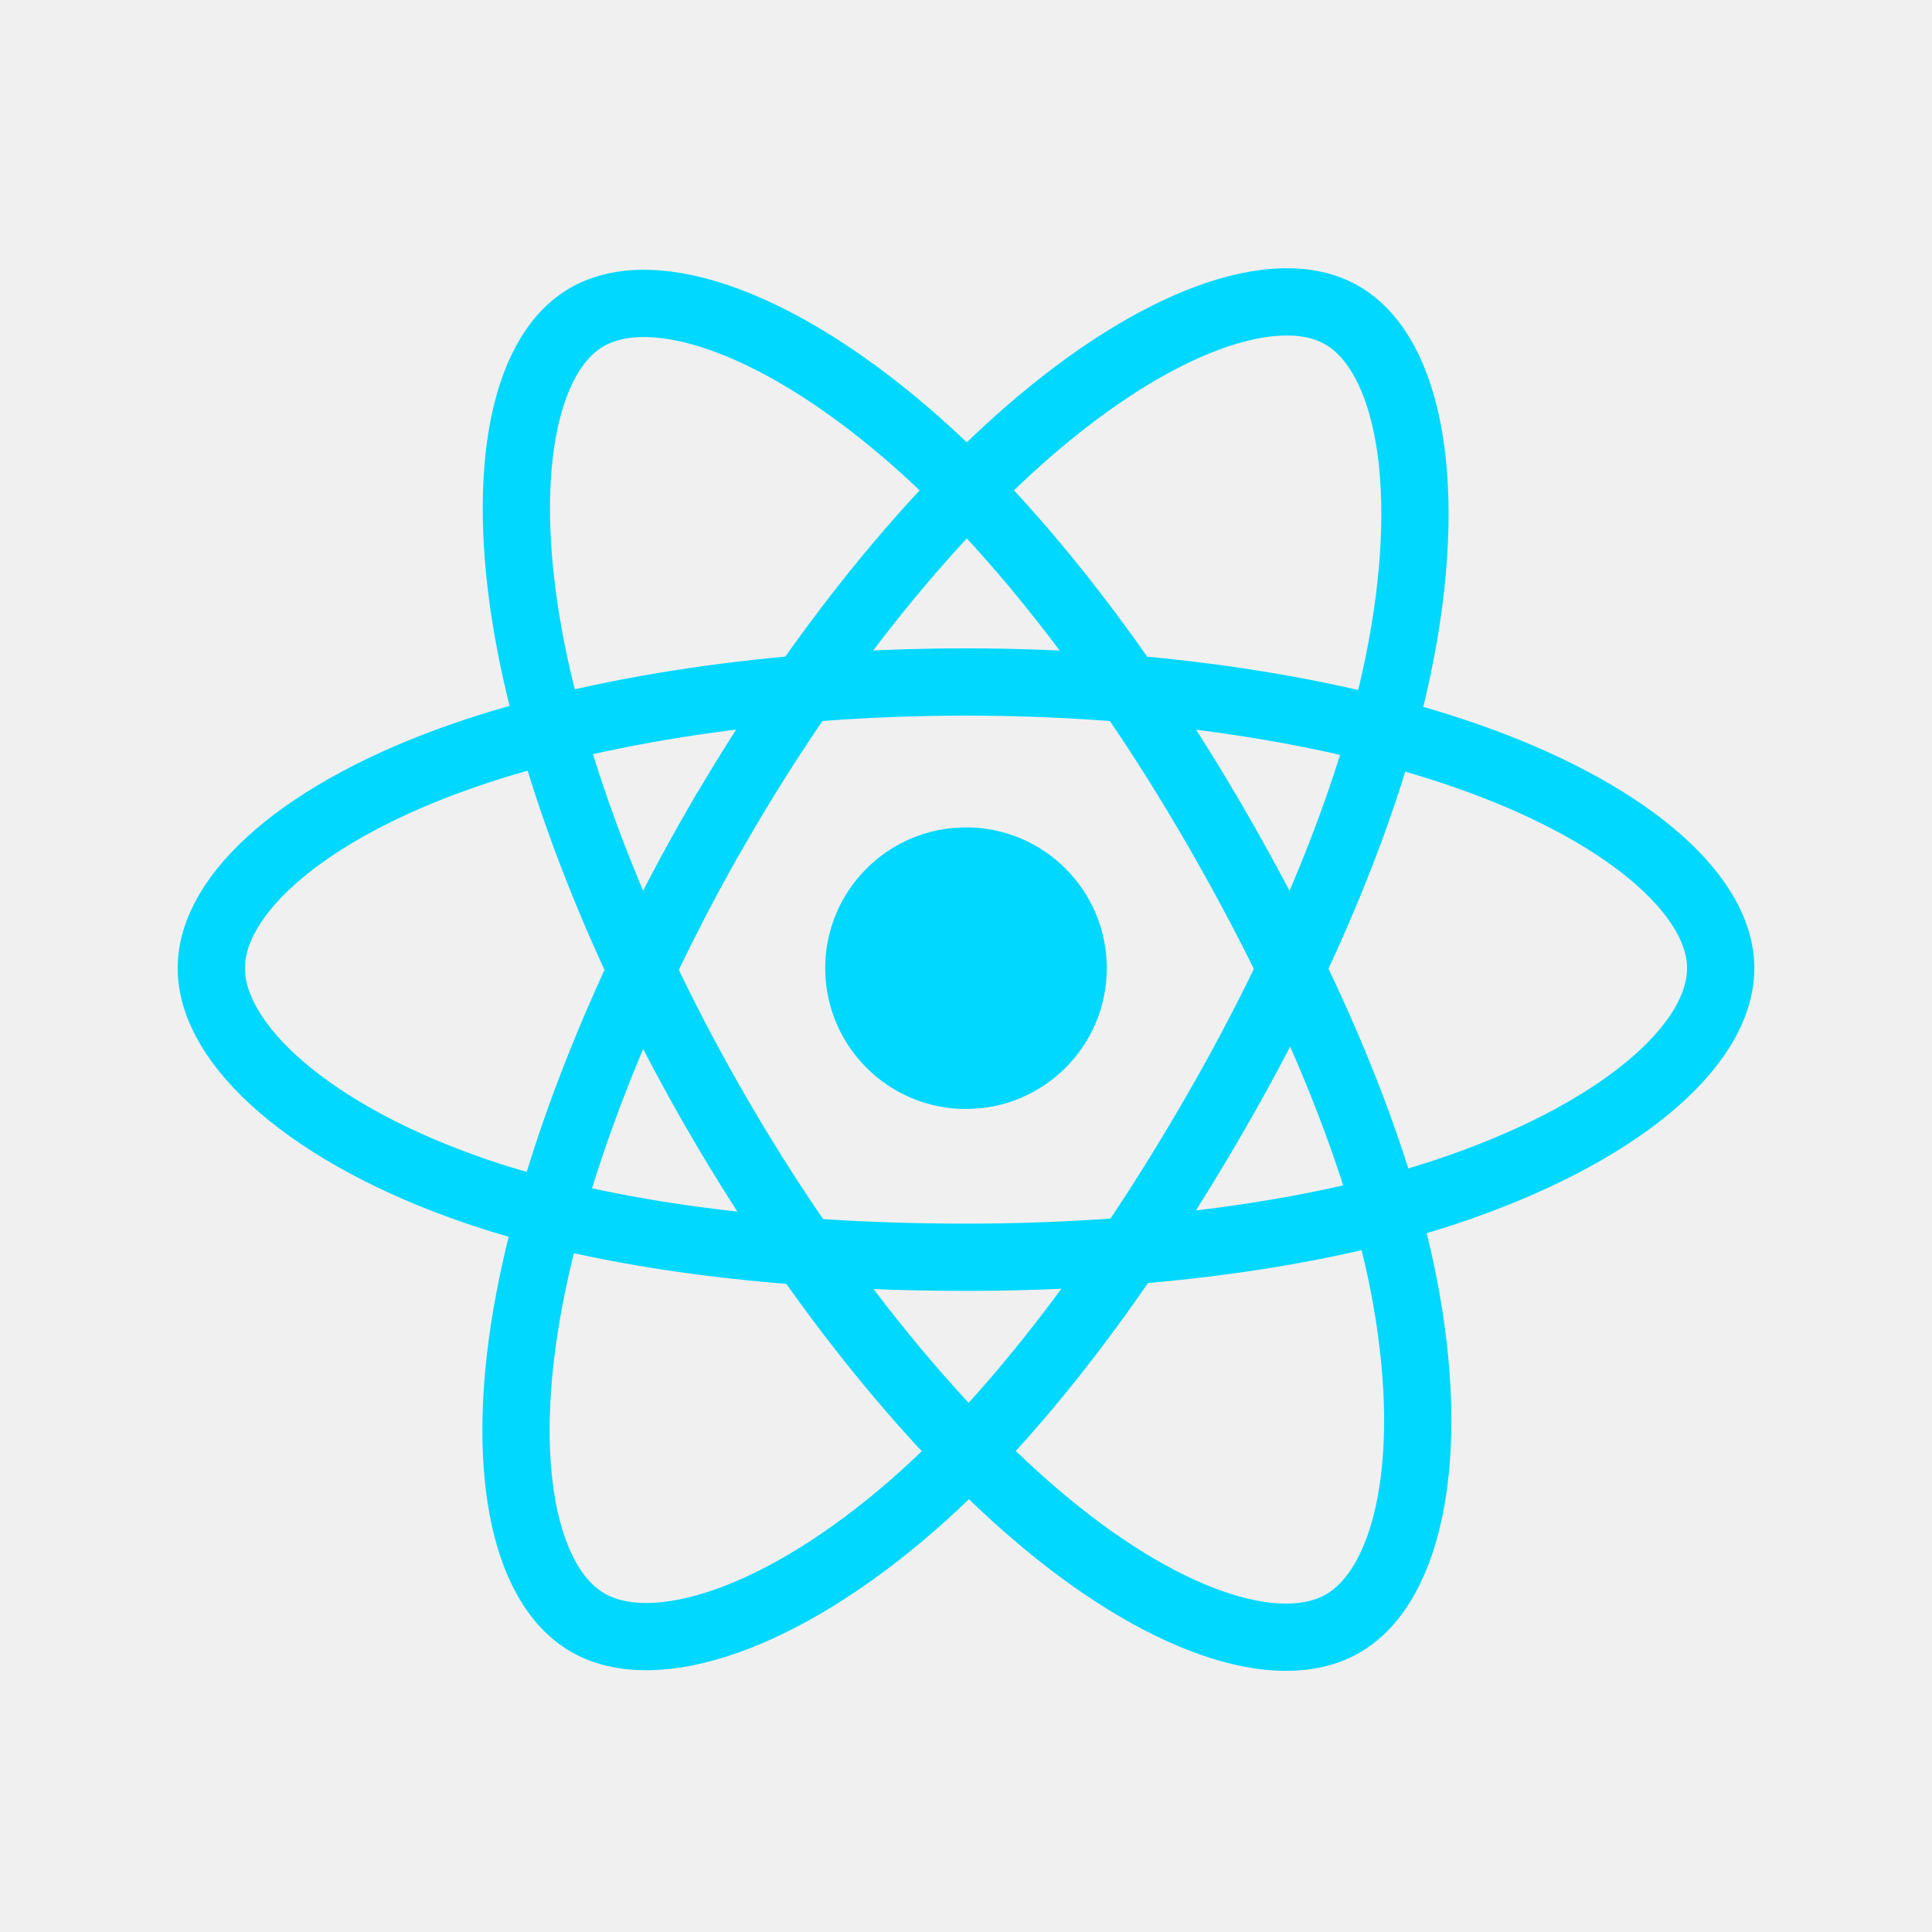
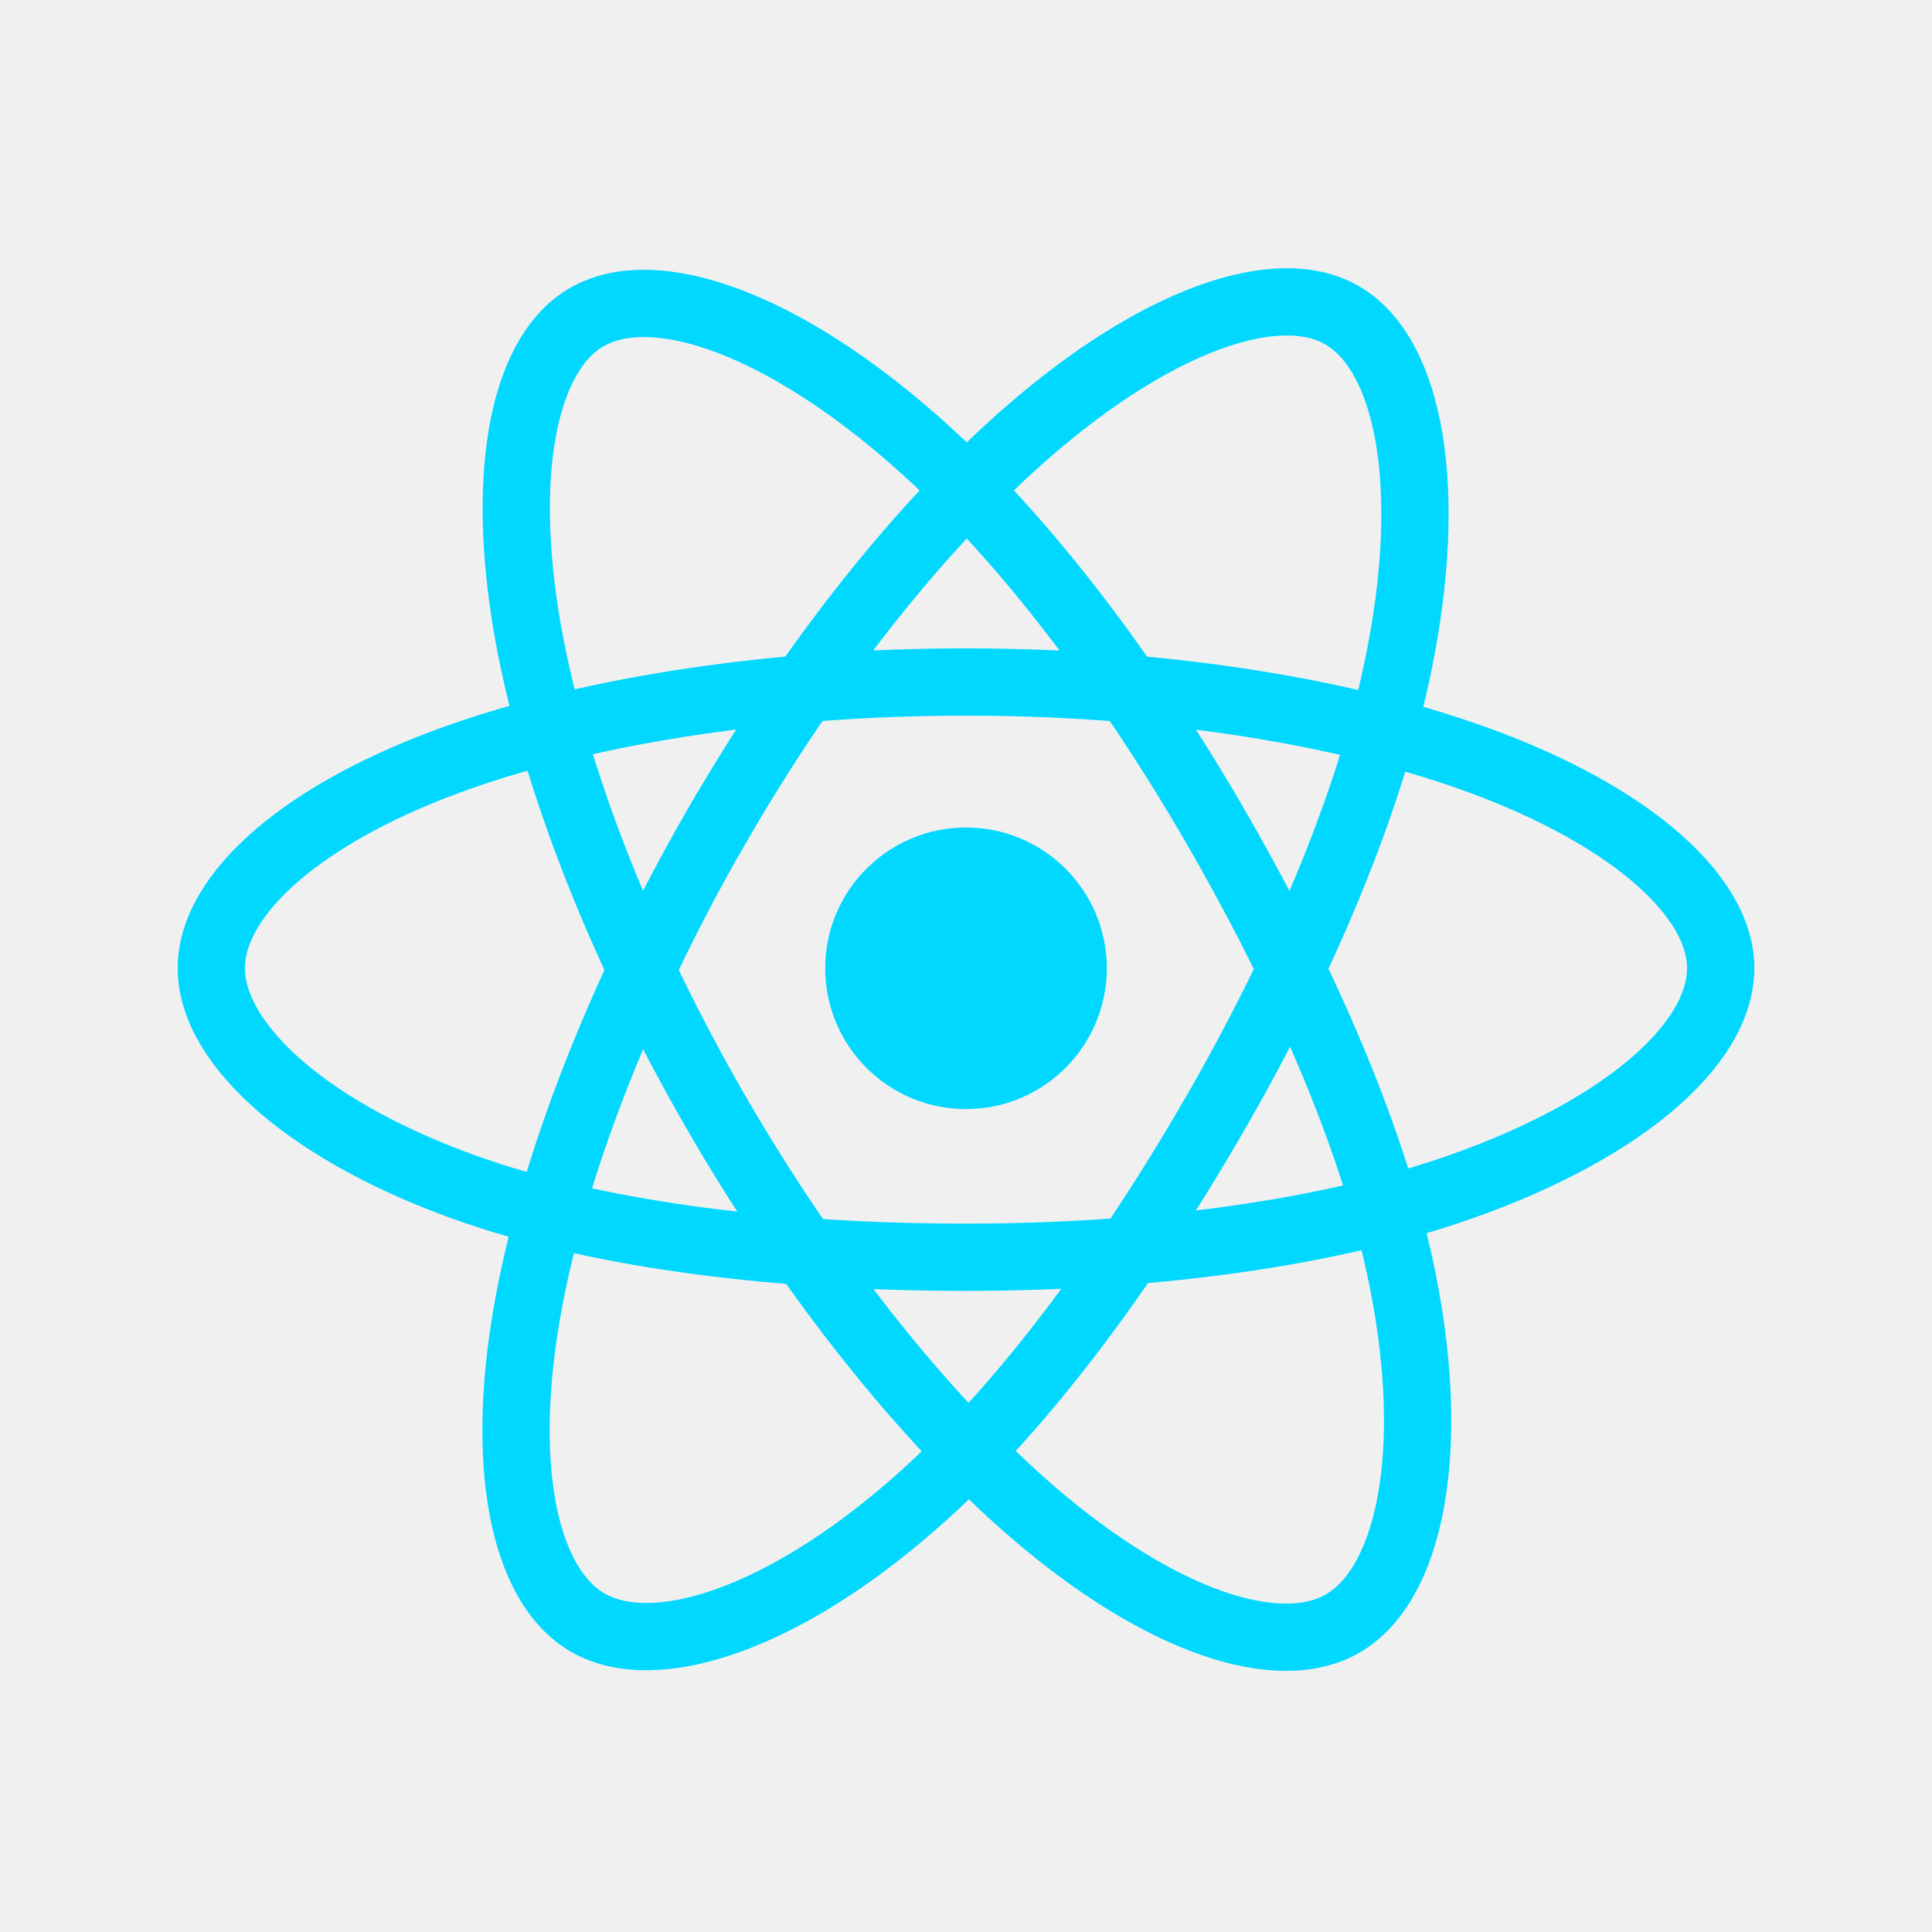
<svg xmlns="http://www.w3.org/2000/svg" width="16" height="16" viewBox="0 0 16 16" fill="none">
-   <path d="M8 9.184C8.644 9.184 9.166 8.662 9.166 8.018C9.166 7.374 8.644 6.852 8 6.852C7.356 6.852 6.834 7.374 6.834 8.018C6.834 8.662 7.356 9.184 8 9.184Z" fill="#00D8FF" />
-   <path d="M8 5.648C9.566 5.648 11.02 5.872 12.117 6.25C13.438 6.705 14.25 7.394 14.25 8.018C14.25 8.669 13.389 9.401 11.97 9.872C10.898 10.227 9.486 10.412 8 10.412C6.476 10.412 5.034 10.238 3.949 9.868C2.577 9.399 1.75 8.657 1.75 8.018C1.75 7.399 2.526 6.715 3.828 6.261C4.929 5.877 6.419 5.648 8 5.648H8Z" stroke="#00D8FF" stroke-width="0.557" />
-   <path d="M5.937 6.84C6.719 5.484 7.64 4.336 8.515 3.575C9.569 2.658 10.572 2.298 11.113 2.61C11.676 2.935 11.881 4.047 11.579 5.511C11.351 6.617 10.807 7.933 10.064 9.22C9.303 10.54 8.431 11.703 7.568 12.457C6.477 13.412 5.421 13.757 4.868 13.438C4.332 13.129 4.126 12.115 4.384 10.76C4.601 9.615 5.147 8.209 5.936 6.84H5.937Z" stroke="#00D8FF" stroke-width="0.557" />
-   <path d="M5.938 9.224C5.154 7.869 4.62 6.498 4.397 5.36C4.129 3.988 4.318 2.94 4.859 2.627C5.422 2.301 6.487 2.679 7.605 3.672C8.45 4.422 9.317 5.55 10.062 6.836C10.825 8.155 11.397 9.491 11.62 10.615C11.902 12.038 11.674 13.125 11.121 13.445C10.585 13.755 9.605 13.427 8.559 12.527C7.676 11.767 6.73 10.592 5.938 9.224Z" stroke="#00D8FF" stroke-width="0.557" />
+   <g clip-path="url(#clip0_19766_55593)">
+     <path d="M8 9.185C8.644 9.185 9.166 8.662 9.166 8.019C9.166 7.375 8.644 6.853 8 6.853C7.356 6.853 6.834 7.375 6.834 8.019C6.834 8.662 7.356 9.185 8 9.185Z" fill="#00D8FF" />
+     <path d="M8 5.648C9.566 5.648 11.02 5.872 12.117 6.25C13.438 6.705 14.25 7.394 14.25 8.018C14.25 8.669 13.389 9.401 11.97 9.872C10.898 10.227 9.486 10.412 8 10.412C6.476 10.412 5.034 10.238 3.949 9.868C2.577 9.399 1.75 8.657 1.75 8.018C1.75 7.399 2.526 6.715 3.828 6.261C4.929 5.877 6.419 5.648 8 5.648H8Z" stroke="#00D8FF" stroke-width="0.557" />
+     <path d="M5.937 6.84C6.719 5.484 7.64 4.336 8.515 3.575C9.569 2.658 10.572 2.298 11.113 2.61C11.676 2.935 11.881 4.047 11.579 5.511C11.351 6.617 10.807 7.933 10.064 9.22C9.303 10.54 8.431 11.703 7.568 12.457C6.477 13.412 5.421 13.757 4.868 13.438C4.332 13.129 4.126 12.115 4.384 10.76C4.601 9.615 5.147 8.209 5.936 6.84H5.937Z" stroke="#00D8FF" stroke-width="0.557" />
+     <path d="M5.937 9.224C5.153 7.869 4.619 6.498 4.396 5.36C4.128 3.988 4.317 2.94 4.858 2.627C5.421 2.301 6.486 2.679 7.604 3.672C8.449 4.422 9.316 5.55 10.061 6.836C10.824 8.155 11.396 9.491 11.619 10.615C11.901 12.038 11.673 13.125 11.12 13.445C10.585 13.755 9.604 13.427 8.558 12.527C7.675 11.767 6.729 10.592 5.937 9.224Z" stroke="#00D8FF" stroke-width="0.557" />
+   </g>
+   <defs>
+     <clipPath id="clip0_19766_55593">
+       <rect width="16" height="16" fill="white" />
+     </clipPath>
+   </defs>
</svg>
